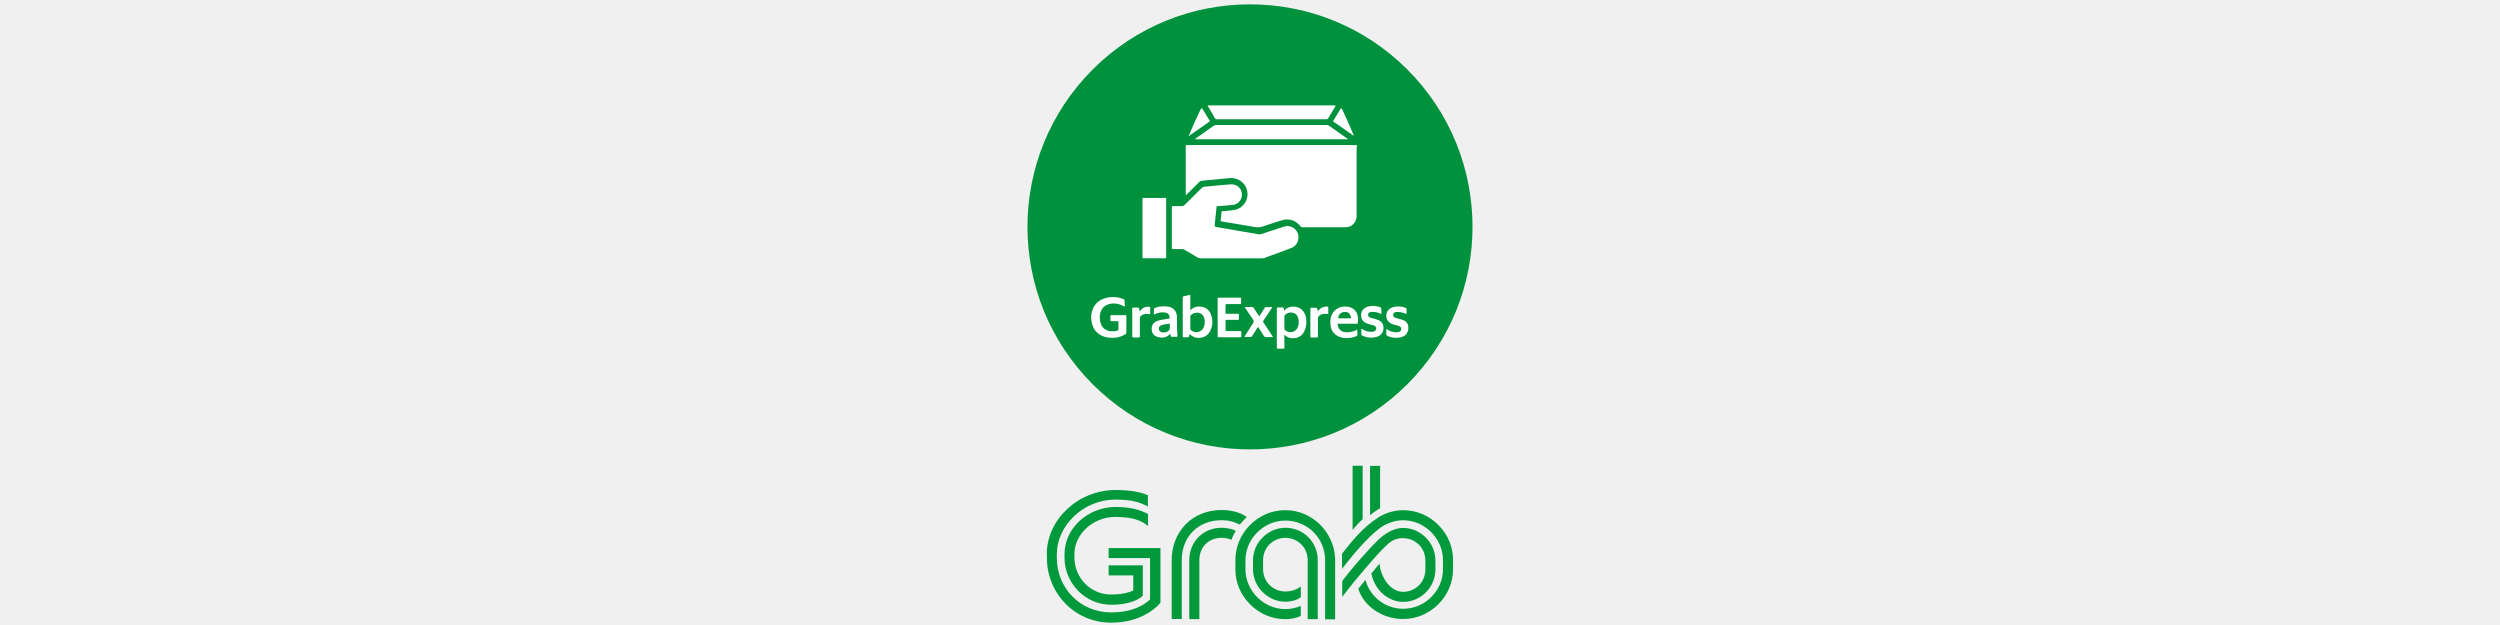
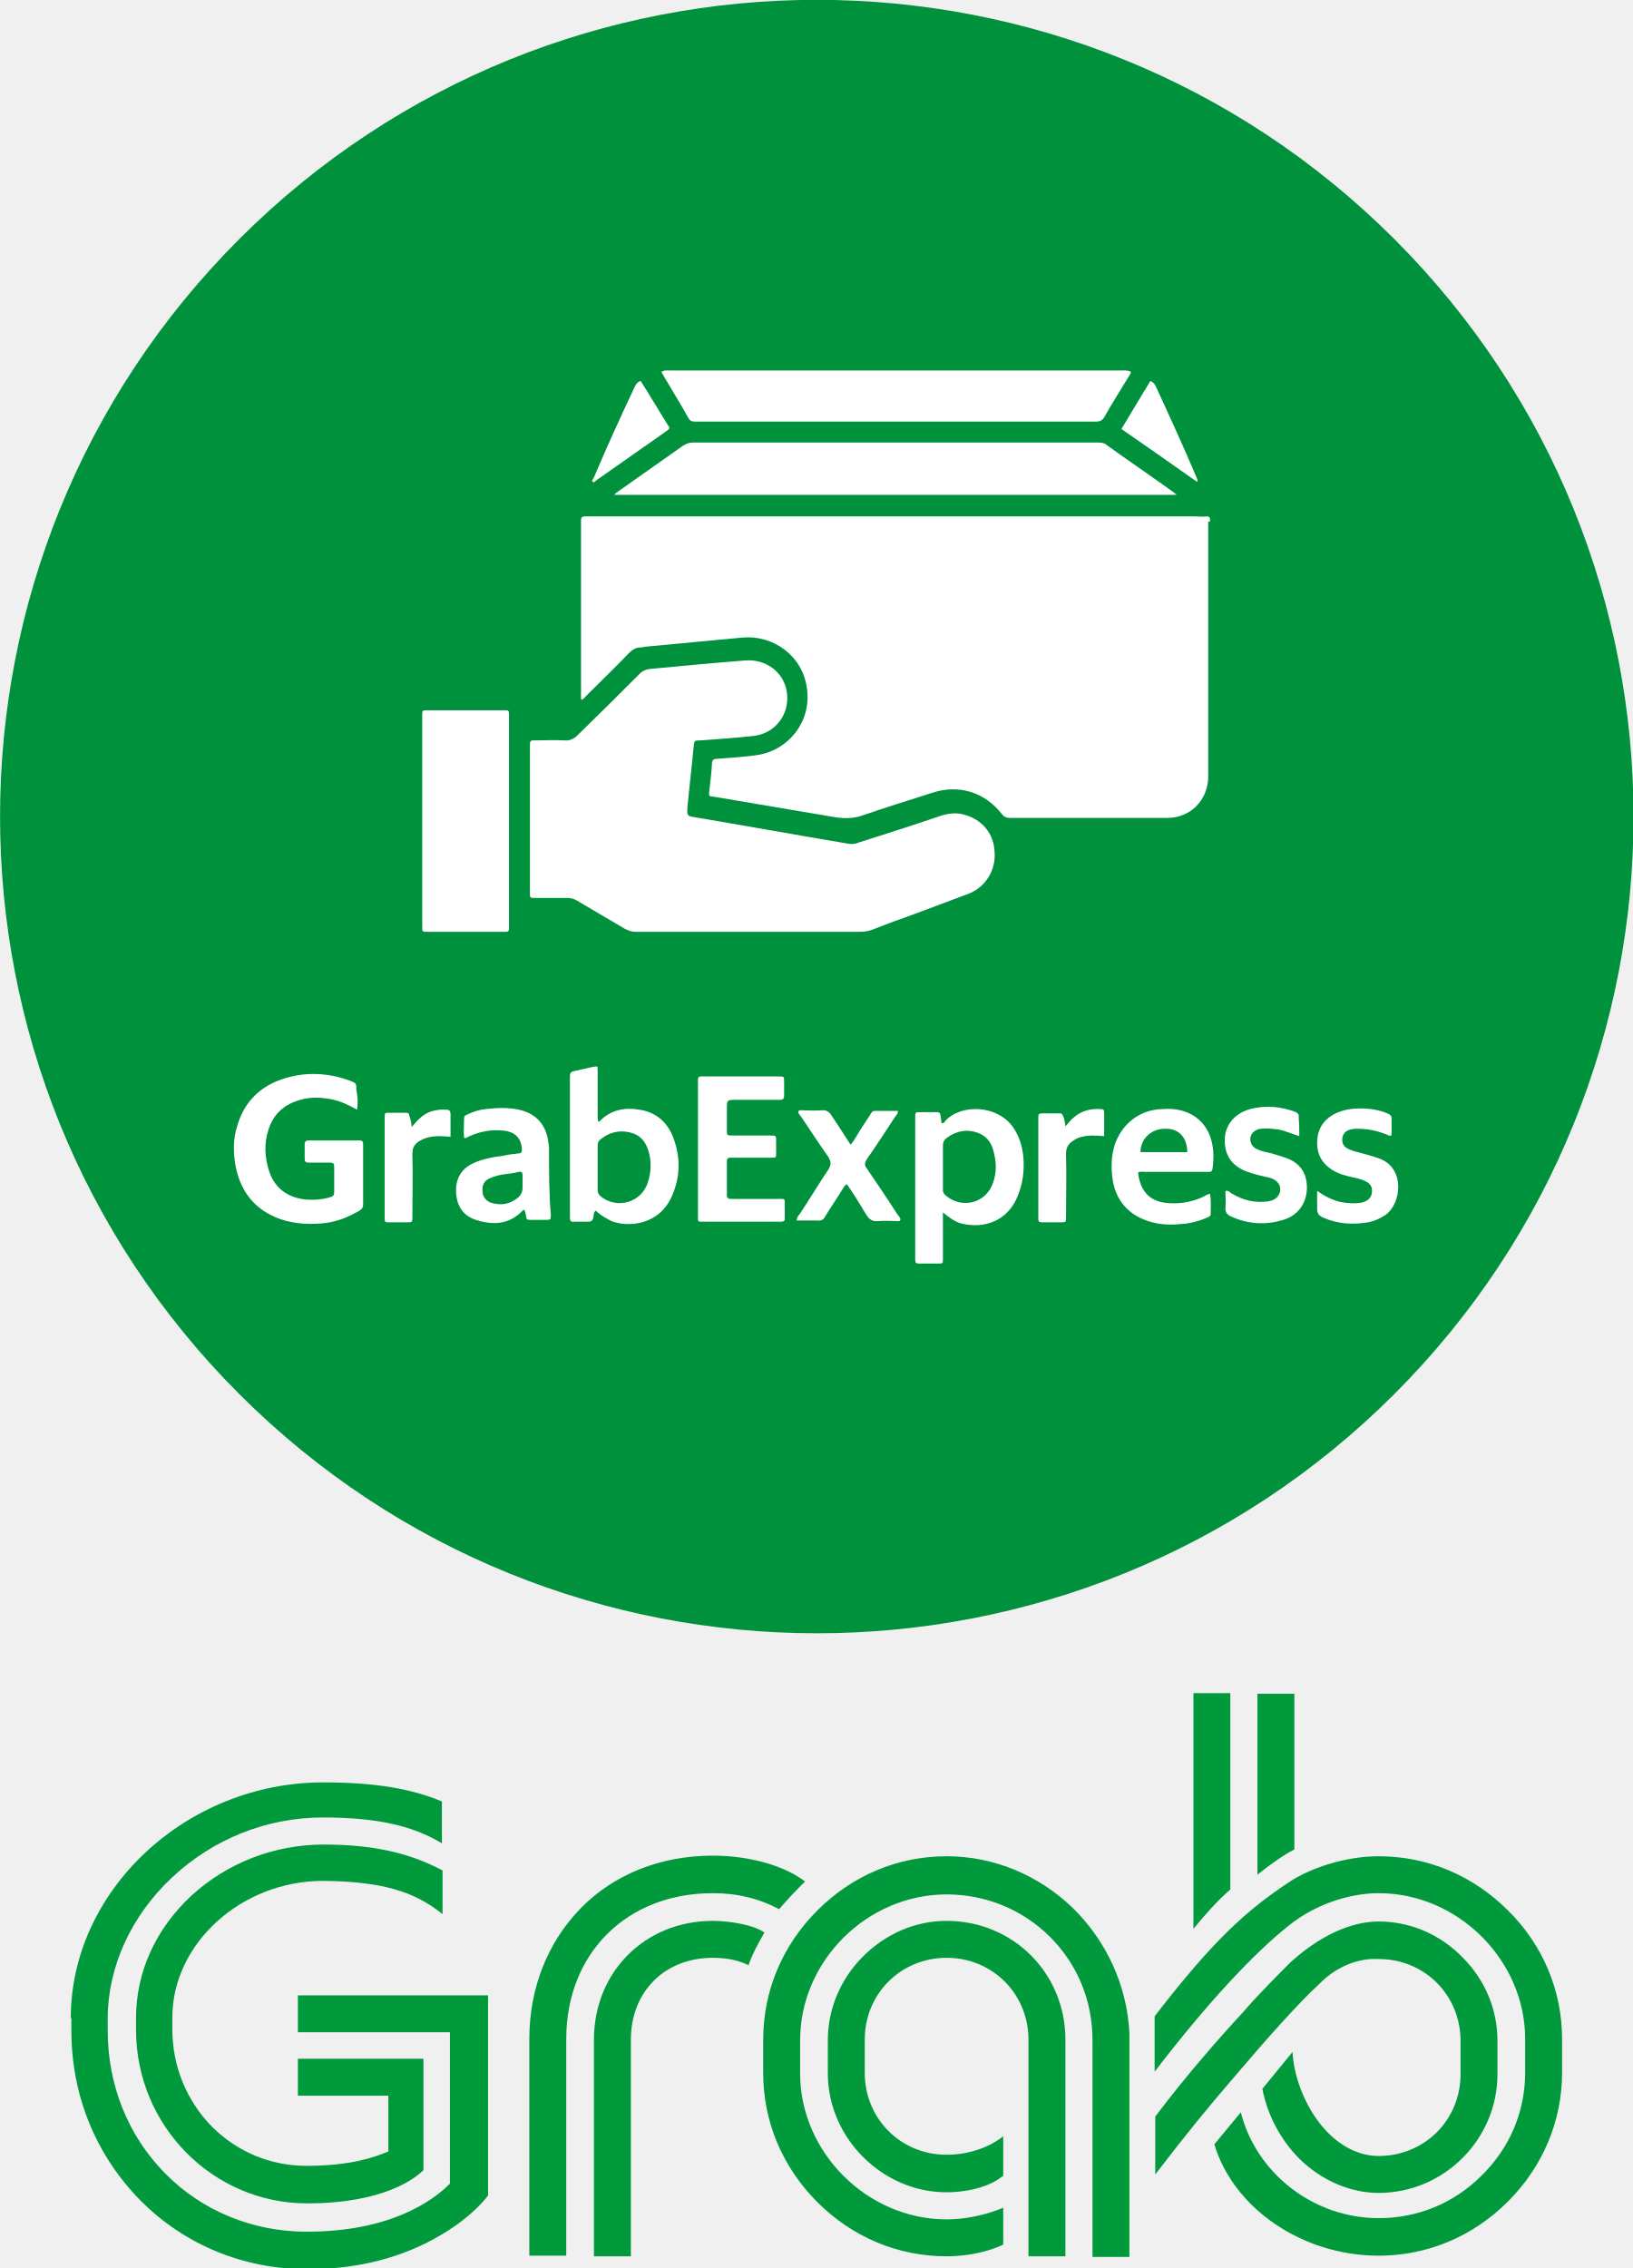
- <svg xmlns="http://www.w3.org/2000/svg" version="1.1" id="GrabExpress" x="0px" y="0px" width="100" height="25" viewBox="0 0 100 25" xml:space="preserve">
-   <defs id="defs47" />
-   <style type="text/css" id="style2">
+ <svg xmlns="http://www.w3.org/2000/svg" version="1.1" id="GrabExpress" x="0px" y="0px" width="265.3px" height="368.5px" viewBox="0 0 265.3 368.5" style="enable-background:new 0 0 265.3 368.5;" xml:space="preserve">
+   <style type="text/css">
	.st0{fill:#00913D;}
	.st1{fill:#FFFFFF;}
	.st2{fill:#009A3C;}
</style>
-   <g id="g3855" transform="translate(40.79632,-0.5855403)">
-     <circle style="fill:#00913d;stroke-width:0.067" r="8.901" id="ellipse4" cy="13.339" cx="-0.323" class="st0" transform="rotate(-45)" />
-     <path style="fill:#ffffff;stroke-width:0.067" id="path6" d="M 4.193,12.856 C 4.099,12.802 4.011,12.762 3.911,12.742 3.797,12.721 3.689,12.715 3.575,12.748 c -0.174,0.047 -0.295,0.154 -0.349,0.329 -0.047,0.148 -0.04,0.295 0.007,0.443 0.06,0.195 0.208,0.295 0.402,0.315 0.094,0.007 0.181,0 0.268,-0.027 0.027,-0.007 0.04,-0.02 0.04,-0.054 0,-0.094 0,-0.181 0,-0.275 0,-0.034 -0.007,-0.047 -0.047,-0.047 -0.074,0 -0.154,0 -0.228,0 -0.04,0 -0.047,-0.013 -0.047,-0.047 0,-0.047 0,-0.101 0,-0.148 0,-0.027 0.007,-0.047 0.04,-0.047 0.188,0 0.376,0 0.557,0 0.034,0 0.04,0.013 0.04,0.047 0,0.08 0,0.168 0,0.248 0,0.134 0,0.262 0,0.396 0,0.034 -0.007,0.054 -0.04,0.074 -0.114,0.067 -0.228,0.114 -0.362,0.134 -0.168,0.02 -0.335,0.013 -0.496,-0.04 C 3.072,13.949 2.911,13.734 2.864,13.439 c -0.02,-0.134 -0.02,-0.268 0.02,-0.396 0.067,-0.248 0.228,-0.423 0.463,-0.51 0.255,-0.094 0.516,-0.087 0.771,0.007 0.067,0.027 0.067,0.027 0.067,0.101 0.013,0.067 0.02,0.134 0.007,0.215 z" class="st1" />
-     <path style="fill:#ffffff;stroke-width:0.067" id="path8" d="m 4.789,13.043 c 0.034,-0.034 0.054,-0.067 0.08,-0.087 0.08,-0.08 0.181,-0.107 0.295,-0.101 0.034,0 0.047,0.013 0.047,0.054 0,0.08 0,0.154 0,0.241 -0.087,-0.007 -0.161,-0.013 -0.241,0.007 -0.034,0.007 -0.06,0.02 -0.087,0.034 -0.06,0.034 -0.087,0.074 -0.087,0.148 0.007,0.228 0,0.456 0,0.684 0,0.06 0,0.06 -0.06,0.06 -0.054,0 -0.107,0 -0.168,0 -0.08,0 -0.074,0.007 -0.074,-0.074 0,-0.255 0,-0.51 0,-0.758 0,-0.107 0,-0.208 0,-0.315 0,-0.047 0,-0.047 0.054,-0.047 0.06,0 0.114,0 0.174,0 0.027,0 0.04,0.007 0.04,0.034 0.013,0.027 0.02,0.067 0.027,0.121 z" class="st1" />
-     <path style="fill:#ffffff;stroke-width:0.067" id="path10" d="m 6.285,13.298 c 0,-0.027 0,-0.054 -0.007,-0.08 C 6.258,13.023 6.144,12.896 5.957,12.856 5.836,12.829 5.715,12.836 5.594,12.849 c -0.067,0.007 -0.134,0.027 -0.201,0.06 -0.02,0.007 -0.034,0.013 -0.034,0.04 0,0.074 -0.007,0.141 0,0.215 0.007,0 0.013,0 0.02,0 0.013,-0.007 0.027,-0.013 0.04,-0.02 0.121,-0.054 0.241,-0.074 0.369,-0.06 0.127,0.013 0.195,0.08 0.201,0.208 0,0.027 -0.007,0.04 -0.034,0.04 -0.06,0.007 -0.121,0.013 -0.174,0.027 -0.114,0.013 -0.221,0.034 -0.322,0.08 -0.134,0.06 -0.195,0.174 -0.188,0.315 0.007,0.148 0.074,0.255 0.215,0.302 0.188,0.06 0.369,0.054 0.516,-0.107 0,0 0.007,0 0.013,0 0.013,0.027 0.013,0.047 0.02,0.074 0,0.027 0.013,0.034 0.04,0.034 0.06,0 0.114,0 0.174,0 0.047,0 0.054,0 0.054,-0.054 -0.02,-0.221 -0.02,-0.463 -0.02,-0.704 z m -0.389,0.55 v 0 c -0.067,0.04 -0.148,0.047 -0.221,0.027 -0.067,-0.013 -0.107,-0.06 -0.114,-0.121 -0.007,-0.074 0.013,-0.127 0.087,-0.154 0.047,-0.02 0.094,-0.034 0.148,-0.04 0.054,-0.007 0.107,-0.013 0.161,-0.027 0.027,-0.007 0.04,0.007 0.04,0.034 0,0.027 0,0.06 0,0.087 0,0.013 0,0.027 0,0.034 0.007,0.087 -0.04,0.127 -0.101,0.161 z" class="st1" />
-     <path style="fill:#ffffff;stroke-width:0.067" id="path12" d="m 7.634,13.144 c -0.067,-0.161 -0.188,-0.262 -0.362,-0.288 -0.161,-0.027 -0.309,0 -0.429,0.121 -0.007,0.007 -0.007,0.013 -0.02,0.007 -0.007,-0.02 -0.007,-0.04 -0.007,-0.067 0,-0.154 0,-0.309 0,-0.47 0,-0.074 0.007,-0.067 -0.067,-0.054 -0.06,0.013 -0.121,0.027 -0.181,0.04 -0.04,0.007 -0.054,0.02 -0.054,0.06 0,0.51 0,1.026 0,1.536 0,0.034 0.007,0.054 0.047,0.047 0.047,0 0.101,0 0.148,0 0.034,0 0.054,-0.007 0.06,-0.047 0.007,-0.027 0,-0.054 0.027,-0.074 0.027,0.027 0.054,0.047 0.087,0.067 0.034,0.02 0.067,0.04 0.101,0.054 0.208,0.067 0.51,0.013 0.637,-0.268 0.101,-0.221 0.101,-0.443 0.013,-0.664 z m -0.268,0.496 v 0 c -0.067,0.228 -0.342,0.309 -0.523,0.154 -0.02,-0.02 -0.027,-0.04 -0.027,-0.06 0,-0.08 0,-0.161 0,-0.241 0,-0.08 0,-0.161 0,-0.241 0,-0.034 0.007,-0.054 0.034,-0.074 0.107,-0.087 0.235,-0.107 0.362,-0.06 0.101,0.04 0.141,0.121 0.168,0.221 0.02,0.094 0.02,0.195 -0.013,0.302 z" class="st1" />
-     <path style="fill:#ffffff;stroke-width:0.067" id="path14" d="m 7.909,13.278 c 0,-0.235 0,-0.47 0,-0.704 0,-0.013 0,-0.034 0,-0.047 0,-0.027 0.013,-0.034 0.034,-0.034 0.007,0 0.013,0 0.02,0 0.275,0 0.55,0 0.825,0 0.06,0 0.06,0 0.06,0.06 0,0.047 0,0.101 0,0.148 0,0.034 -0.013,0.047 -0.047,0.047 -0.161,0 -0.315,0 -0.476,0 -0.101,0 -0.101,0 -0.101,0.101 0,0.08 0,0.161 0,0.235 0,0.047 0,0.054 0.054,0.054 0.141,0 0.282,0 0.423,0 0.06,0 0.06,0 0.06,0.06 0,0.047 0,0.094 0,0.134 0,0.047 0,0.047 -0.054,0.047 -0.134,0 -0.268,0 -0.402,0 -0.013,0 -0.027,0 -0.04,0 -0.027,0 -0.04,0.007 -0.04,0.04 0,0.121 0,0.241 0,0.369 0,0.04 0.027,0.04 0.054,0.04 0.161,0 0.322,0 0.49,0 0.101,0 0.087,-0.013 0.087,0.087 0,0.04 0,0.074 0,0.114 0.007,0.04 -0.013,0.047 -0.047,0.047 -0.282,0 -0.57,0 -0.852,0 -0.047,0 -0.047,0 -0.047,-0.054 0,-0.255 0,-0.496 0,-0.745 z" class="st1" />
-     <path style="fill:#ffffff;stroke-width:0.067" id="path16" d="m 9.572,13.238 c 0.04,-0.047 0.067,-0.101 0.101,-0.154 0.04,-0.06 0.074,-0.114 0.114,-0.174 0.013,-0.02 0.02,-0.04 0.047,-0.04 0.087,0 0.168,0 0.255,0 0,0.034 -0.02,0.047 -0.034,0.067 -0.101,0.154 -0.201,0.309 -0.309,0.463 -0.02,0.034 -0.027,0.06 0,0.094 0.114,0.168 0.228,0.335 0.335,0.503 0.013,0.02 0.034,0.034 0.034,0.06 -0.013,0.02 -0.027,0.013 -0.047,0.013 -0.067,0 -0.127,-0.007 -0.195,0 -0.067,0.007 -0.101,-0.02 -0.134,-0.074 -0.067,-0.114 -0.134,-0.221 -0.208,-0.329 -0.027,0.013 -0.034,0.034 -0.047,0.054 -0.06,0.101 -0.127,0.195 -0.188,0.295 -0.02,0.04 -0.047,0.054 -0.094,0.047 -0.074,0 -0.148,0 -0.221,0 0.007,-0.034 0.02,-0.054 0.034,-0.067 0.107,-0.161 0.208,-0.329 0.315,-0.49 0.034,-0.054 0.027,-0.087 0,-0.134 -0.101,-0.141 -0.195,-0.288 -0.295,-0.436 -0.013,-0.02 -0.034,-0.034 -0.034,-0.06 0.013,-0.02 0.027,-0.013 0.047,-0.013 0.067,0 0.141,0.007 0.208,0 0.054,-0.007 0.087,0.02 0.114,0.067 0.074,0.107 0.134,0.208 0.201,0.309 z" class="st1" />
-     <path style="fill:#ffffff;stroke-width:0.067" id="path18" d="m 11.457,13.399 c -0.007,-0.121 -0.04,-0.241 -0.107,-0.342 -0.168,-0.255 -0.57,-0.268 -0.745,-0.08 -0.007,0.013 -0.013,0.027 -0.04,0.027 -0.007,-0.027 -0.007,-0.06 -0.013,-0.087 0,-0.02 -0.013,-0.034 -0.04,-0.034 -0.067,0 -0.134,0 -0.201,0 -0.027,0 -0.034,0.013 -0.034,0.034 0,0.013 0,0.027 0,0.04 0,0.496 0,0.993 0,1.496 0,0.013 0,0.027 0,0.04 0,0.027 0.007,0.04 0.04,0.04 0.067,0 0.141,0 0.208,0 0.054,0 0.054,0 0.054,-0.054 0,-0.141 0,-0.282 0,-0.423 0,-0.02 0,-0.047 0,-0.08 0.067,0.054 0.127,0.101 0.201,0.121 0.248,0.06 0.51,-0.027 0.617,-0.309 0.054,-0.134 0.067,-0.262 0.06,-0.389 z m -0.329,0.241 v 0 c -0.067,0.228 -0.335,0.309 -0.523,0.148 -0.02,-0.02 -0.027,-0.034 -0.027,-0.06 0,-0.08 0,-0.168 0,-0.248 0,-0.08 0,-0.161 0,-0.235 0,-0.034 0.013,-0.06 0.04,-0.08 0.107,-0.08 0.228,-0.101 0.349,-0.054 0.101,0.04 0.148,0.121 0.168,0.221 0.027,0.101 0.027,0.208 -0.007,0.309 z" class="st1" />
-     <path style="fill:#ffffff;stroke-width:0.067" id="path20" d="m 11.913,13.037 c 0.034,-0.034 0.054,-0.067 0.08,-0.087 0.087,-0.08 0.188,-0.107 0.302,-0.101 0.02,0 0.04,0 0.04,0.034 0,0.087 0,0.168 0,0.262 -0.087,-0.007 -0.161,-0.013 -0.241,0.007 -0.027,0.007 -0.054,0.013 -0.08,0.034 -0.06,0.034 -0.094,0.074 -0.094,0.154 0.007,0.228 0,0.456 0,0.684 0,0.06 0,0.06 -0.06,0.06 -0.067,0 -0.134,0 -0.201,0 -0.027,0 -0.04,-0.007 -0.04,-0.034 0,-0.013 0,-0.034 0,-0.047 0,-0.342 0,-0.684 0,-1.026 0,-0.013 0,-0.034 0,-0.047 0,-0.02 0.007,-0.034 0.034,-0.034 0.067,0 0.134,0 0.201,0 0.02,0 0.027,0.007 0.034,0.027 0.013,0.02 0.02,0.06 0.027,0.114 z" class="st1" />
-     <path style="fill:#ffffff;stroke-width:0.067" id="path22" d="m 13.469,13.097 c -0.054,-0.107 -0.141,-0.181 -0.255,-0.221 -0.08,-0.027 -0.161,-0.034 -0.248,-0.027 -0.228,0.007 -0.416,0.141 -0.503,0.356 -0.047,0.121 -0.054,0.248 -0.04,0.376 0.027,0.262 0.181,0.436 0.436,0.503 0.127,0.034 0.248,0.027 0.376,0.013 0.08,-0.013 0.154,-0.034 0.228,-0.067 0.013,-0.007 0.034,-0.013 0.034,-0.034 0,-0.074 0.007,-0.148 -0.007,-0.221 -0.007,0 -0.013,0 -0.013,0 -0.02,0.007 -0.034,0.013 -0.054,0.027 -0.114,0.054 -0.235,0.08 -0.362,0.074 -0.215,-0.007 -0.329,-0.114 -0.356,-0.335 0.027,-0.013 0.054,-0.007 0.074,-0.007 0.221,0 0.443,0 0.657,0 0.013,0 0.034,0 0.047,0 0.02,0 0.027,-0.007 0.034,-0.034 0.02,-0.141 0.013,-0.275 -0.047,-0.402 z m -0.738,0.221 v 0 c 0,-0.148 0.121,-0.262 0.282,-0.255 0.141,0 0.228,0.101 0.228,0.255 -0.174,0 -0.342,0 -0.51,0 z" class="st1" />
-     <path style="fill:#ffffff;stroke-width:0.067" id="path24" d="m 14.462,13.144 c -0.087,-0.027 -0.154,-0.06 -0.235,-0.074 -0.06,-0.007 -0.127,-0.013 -0.188,-0.007 -0.087,0.013 -0.134,0.087 -0.101,0.161 0.013,0.034 0.04,0.054 0.074,0.067 0.047,0.02 0.094,0.027 0.148,0.04 0.067,0.02 0.141,0.04 0.201,0.067 0.107,0.054 0.168,0.134 0.181,0.255 0.02,0.188 -0.074,0.349 -0.255,0.402 -0.195,0.06 -0.389,0.047 -0.577,-0.04 -0.04,-0.02 -0.054,-0.047 -0.054,-0.087 0.007,-0.06 0,-0.121 0,-0.188 0.034,-0.007 0.047,0.013 0.067,0.027 0.121,0.074 0.255,0.107 0.396,0.087 0.04,-0.007 0.08,-0.02 0.107,-0.054 0.047,-0.06 0.034,-0.141 -0.034,-0.181 -0.034,-0.02 -0.067,-0.027 -0.101,-0.034 -0.06,-0.013 -0.114,-0.027 -0.174,-0.047 -0.188,-0.06 -0.275,-0.181 -0.268,-0.369 0.007,-0.161 0.121,-0.288 0.302,-0.329 0.154,-0.034 0.309,-0.02 0.456,0.034 0.034,0.013 0.054,0.027 0.047,0.067 0.007,0.067 0.007,0.127 0.007,0.201 z" class="st1" />
-     <path style="fill:#ffffff;stroke-width:0.067" id="path26" d="m 14.656,13.741 c 0.087,0.06 0.168,0.101 0.255,0.121 0.074,0.013 0.154,0.02 0.228,0.007 0.067,-0.013 0.107,-0.054 0.114,-0.107 0.007,-0.06 -0.013,-0.101 -0.074,-0.127 -0.054,-0.027 -0.107,-0.034 -0.161,-0.047 -0.054,-0.013 -0.107,-0.027 -0.161,-0.054 -0.127,-0.067 -0.201,-0.168 -0.201,-0.315 0,-0.148 0.067,-0.255 0.201,-0.322 0.087,-0.04 0.174,-0.054 0.268,-0.054 0.101,0 0.201,0.013 0.295,0.054 0.034,0.013 0.047,0.027 0.047,0.06 0,0.04 0,0.087 0,0.127 0,0.067 0,0.067 -0.06,0.04 -0.101,-0.04 -0.201,-0.06 -0.309,-0.06 -0.027,0 -0.047,0 -0.074,0.007 -0.06,0.013 -0.087,0.047 -0.094,0.094 -0.007,0.06 0.013,0.094 0.067,0.121 0.034,0.013 0.067,0.027 0.101,0.034 0.074,0.02 0.154,0.04 0.228,0.067 0.295,0.101 0.248,0.496 0.074,0.617 -0.06,0.04 -0.121,0.067 -0.188,0.08 -0.168,0.027 -0.335,0.02 -0.496,-0.054 -0.04,-0.02 -0.06,-0.04 -0.06,-0.094 0,-0.06 0,-0.121 0,-0.195 z" class="st1" />
-     <path style="fill:#ffffff;stroke-width:0.067" id="path28" d="m 13.489,6.423 c 0,-0.02 -0.007,-0.034 -0.034,-0.034 -0.047,0.007 -0.094,0 -0.134,0 -2.193,0 -4.387,0 -6.58,0 -0.02,0 -0.04,0 -0.067,0 -0.027,0 -0.04,0.013 -0.04,0.04 0,0.013 0,0.027 0,0.04 0,0.617 0,1.227 0,1.845 0,0.02 0,0.047 0,0.067 0.007,0 0.013,0.007 0.013,0.007 0.013,-0.013 0.027,-0.02 0.034,-0.034 0.161,-0.161 0.322,-0.315 0.476,-0.476 0.034,-0.034 0.074,-0.06 0.121,-0.06 0.013,0 0.027,0 0.04,-0.007 0.356,-0.034 0.711,-0.067 1.067,-0.101 0.349,-0.034 0.664,0.201 0.711,0.55 0.054,0.369 -0.201,0.664 -0.51,0.724 -0.074,0.013 -0.148,0.02 -0.221,0.027 -0.087,0.007 -0.174,0.013 -0.255,0.02 -0.02,0 -0.04,0.007 -0.047,0.034 -0.007,0.114 -0.02,0.228 -0.034,0.342 0,0.02 0,0.034 0.027,0.034 0.013,0 0.034,0.007 0.047,0.007 0.436,0.074 0.872,0.148 1.308,0.221 0.094,0.013 0.195,0.013 0.288,-0.02 0.255,-0.087 0.51,-0.168 0.765,-0.248 0.288,-0.094 0.57,-0.007 0.758,0.235 0.027,0.034 0.054,0.04 0.087,0.04 0.268,0 0.53,0 0.798,0 0.302,0 0.61,0 0.912,0 0.248,0 0.436,-0.181 0.449,-0.429 0,-0.027 0,-0.047 0,-0.074 0,-0.912 0,-1.818 0,-2.73 0.02,0.013 0.02,0 0.02,-0.02 z" class="st1" />
-     <path style="fill:#ffffff;stroke-width:0.067" id="path30" d="M 10.793,9.636 C 10.712,9.616 10.625,9.629 10.545,9.656 10.249,9.757 9.954,9.851 9.659,9.945 9.626,9.958 9.592,9.965 9.552,9.958 8.995,9.864 8.438,9.763 7.882,9.67 7.788,9.656 7.788,9.649 7.795,9.555 c 0.02,-0.221 0.047,-0.436 0.067,-0.657 0.007,-0.067 0.007,-0.067 0.074,-0.067 C 8.123,8.818 8.311,8.804 8.499,8.784 8.754,8.764 8.921,8.536 8.874,8.288 8.834,8.08 8.646,7.946 8.432,7.959 c -0.349,0.027 -0.698,0.06 -1.053,0.094 -0.04,0.007 -0.074,0.02 -0.101,0.047 -0.228,0.228 -0.449,0.449 -0.677,0.671 -0.04,0.04 -0.087,0.067 -0.148,0.06 -0.107,-0.007 -0.215,0 -0.322,0 -0.047,0 -0.054,0 -0.054,0.054 0,0.537 0,1.073 0,1.61 0,0.054 0,0.054 0.06,0.054 0.114,0 0.228,0 0.342,0 0.04,0 0.074,0.007 0.107,0.027 0.174,0.101 0.349,0.208 0.523,0.309 0.04,0.02 0.074,0.034 0.121,0.034 0.409,0 0.818,0 1.227,0 0.409,0 0.812,0 1.221,0 0.04,0 0.08,-0.007 0.121,-0.02 0.154,-0.06 0.315,-0.121 0.47,-0.174 0.195,-0.074 0.396,-0.148 0.59,-0.221 0.188,-0.074 0.295,-0.262 0.282,-0.449 -0.007,-0.215 -0.148,-0.369 -0.349,-0.416 z" class="st1" />
-     <path style="fill:#ffffff;stroke-width:0.067" id="path32" d="m 12.268,5.585 c -1.469,0 -2.945,0 -4.414,0 -0.04,0 -0.074,0.013 -0.107,0.034 -0.235,0.168 -0.47,0.329 -0.704,0.496 -0.013,0.013 -0.034,0.02 -0.047,0.04 2.046,0 4.085,0 6.131,0 -0.02,-0.013 -0.027,-0.02 -0.034,-0.027 -0.241,-0.174 -0.49,-0.342 -0.731,-0.516 -0.02,-0.02 -0.054,-0.027 -0.094,-0.027 z" class="st1" />
-     <path style="fill:#ffffff;stroke-width:0.067" id="path34" d="m 7.808,5.323 c 0.02,0.034 0.047,0.034 0.074,0.034 1.456,0 2.911,0 4.367,0 0.04,0 0.067,-0.013 0.087,-0.047 0.087,-0.154 0.181,-0.302 0.275,-0.456 0.007,-0.013 0.02,-0.02 0.013,-0.04 -0.04,-0.02 -0.08,-0.013 -0.121,-0.013 -1.073,0 -2.146,0 -3.226,0 -0.55,0 -1.107,0 -1.657,0 -0.04,0 -0.074,-0.007 -0.107,0.013 0,0.007 0,0.013 0.007,0.02 0.094,0.161 0.195,0.322 0.288,0.49 z" class="st1" />
-     <path style="fill:#ffffff;stroke-width:0.067" id="path36" d="m 5.789,8.502 c -0.275,0 -0.55,0 -0.825,0 -0.06,0 -0.06,0 -0.06,0.06 0,0.765 0,1.529 0,2.294 0,0.06 0,0.06 0.06,0.06 0.275,0 0.55,0 0.825,0 0.007,0 0.02,0 0.027,0 0.027,0 0.034,-0.013 0.034,-0.034 0,-0.013 0,-0.034 0,-0.047 0,-0.376 0,-0.751 0,-1.127 0,-0.382 0,-0.765 0,-1.147 0,-0.06 0,-0.06 -0.06,-0.06 z" class="st1" />
-     <path style="fill:#ffffff;stroke-width:0.067" id="path38" d="m 13.348,6.014 c 0.007,-0.02 0.007,-0.027 0,-0.034 -0.141,-0.335 -0.295,-0.671 -0.449,-1.006 -0.013,-0.027 -0.027,-0.047 -0.06,-0.06 -0.107,0.174 -0.208,0.349 -0.315,0.523 0.282,0.195 0.55,0.382 0.825,0.577 z" class="st1" />
-     <path style="fill:#ffffff;stroke-width:0.067" id="path40" d="M 6.795,6 C 7.05,5.819 7.305,5.645 7.56,5.464 7.607,5.43 7.607,5.43 7.573,5.383 7.499,5.263 7.426,5.142 7.352,5.021 7.332,4.988 7.305,4.947 7.285,4.914 7.244,4.927 7.231,4.954 7.218,4.981 7.063,5.31 6.909,5.645 6.768,5.98 c -0.007,0.007 -0.02,0.02 -0.007,0.034 0.013,0.007 0.027,0 0.034,-0.013 z" class="st1" />
-     <path style="fill:#009a3c;stroke-width:0.067" id="path42" d="m 14.006,21.193 v -1.972 h 0.402 v 1.697 c -0.107,0.054 -0.262,0.161 -0.402,0.275 z m -0.698,0.59 v 0 c 0.121,-0.148 0.255,-0.302 0.402,-0.429 V 19.214 h -0.402 z m -4.689,1.57 v 0 c 0,0.53 0.208,1.026 0.59,1.409 0.382,0.382 0.879,0.59 1.409,0.59 0.221,0 0.449,-0.047 0.617,-0.127 v -0.402 c -0.188,0.08 -0.416,0.127 -0.617,0.127 -0.865,0 -1.596,-0.731 -1.596,-1.59 V 22.998 c 0,-0.865 0.731,-1.59 1.596,-1.59 0.429,0 0.832,0.168 1.127,0.463 0.302,0.302 0.463,0.698 0.463,1.127 v 2.361 h 0.402 v -2.442 c -0.027,-0.516 -0.248,-0.999 -0.617,-1.362 -0.376,-0.362 -0.865,-0.563 -1.375,-0.563 -0.53,0 -1.026,0.208 -1.409,0.59 -0.382,0.382 -0.59,0.879 -0.59,1.409 z m 6.057,-0.966 c -0.208,0.188 -0.584,0.61 -0.885,0.966 -0.335,0.389 -0.543,0.644 -0.899,1.107 v -0.631 c 0.322,-0.429 0.698,-0.859 0.959,-1.14 0.154,-0.181 0.409,-0.436 0.516,-0.543 v 0 c 0.402,-0.362 0.745,-0.443 0.959,-0.443 0.335,0 0.664,0.134 0.912,0.389 0.248,0.248 0.382,0.57 0.382,0.912 v 0.362 c 0,0.711 -0.584,1.295 -1.295,1.295 -0.295,0 -0.584,-0.121 -0.818,-0.329 -0.228,-0.208 -0.389,-0.496 -0.449,-0.805 l 0.329,-0.402 c 0.013,0.255 0.121,0.543 0.282,0.758 0.181,0.241 0.416,0.376 0.657,0.376 0.496,0 0.892,-0.389 0.892,-0.892 v -0.362 c 0,-0.496 -0.389,-0.892 -0.892,-0.892 -0.228,-0.013 -0.47,0.087 -0.651,0.275 z M 5.125,21.622 v 0 -0.476 c -0.369,-0.195 -0.765,-0.282 -1.295,-0.282 -0.543,0 -1.053,0.201 -1.442,0.557 -0.389,0.362 -0.604,0.832 -0.604,1.335 v 0.127 c 0,1.046 0.838,1.892 1.865,1.892 0.838,0 1.181,-0.275 1.268,-0.362 V 23.199 H 3.549 v 0.402 h 0.986 v 0.61 h -0.007 c -0.127,0.054 -0.389,0.154 -0.885,0.154 -0.396,0 -0.758,-0.154 -1.033,-0.429 C 2.335,23.655 2.18,23.279 2.18,22.877 v -0.127 c 0,-0.805 0.751,-1.489 1.643,-1.489 0.624,0.007 0.986,0.107 1.301,0.362 z m 2.945,0.476 c -0.523,0 -0.892,0.369 -0.892,0.892 V 25.352 H 6.775 v -2.361 c 0,-0.738 0.557,-1.295 1.295,-1.295 0.195,0 0.456,0.047 0.563,0.127 -0.074,0.127 -0.127,0.228 -0.174,0.356 -0.107,-0.054 -0.235,-0.08 -0.389,-0.08 z m -6.996,0.657 c 0,-1.395 1.261,-2.569 2.75,-2.569 0.563,0 0.959,0.067 1.295,0.208 v 0.456 C 4.796,20.657 4.4,20.569 3.824,20.569 c -0.617,0 -1.201,0.235 -1.65,0.657 -0.443,0.416 -0.698,0.973 -0.698,1.536 v 0.127 c 0,0.597 0.221,1.147 0.624,1.556 0.402,0.409 0.952,0.637 1.543,0.637 0.906,0 1.368,-0.329 1.563,-0.523 v 0 -1.65 H 3.549 v -0.402 h 2.073 v 2.18 c -0.013,0.02 -0.168,0.228 -0.51,0.429 -0.416,0.248 -0.906,0.376 -1.462,0.376 -0.691,0 -1.342,-0.268 -1.818,-0.751 C 1.348,24.252 1.08,23.601 1.08,22.897 V 22.756 Z M 11.913,25.352 h -0.402 v -2.361 c 0,-0.496 -0.389,-0.892 -0.892,-0.892 -0.496,0 -0.892,0.389 -0.892,0.892 v 0.362 c 0,0.496 0.389,0.892 0.892,0.892 0.228,0 0.456,-0.074 0.617,-0.201 v 0.429 c -0.161,0.134 -0.423,0.181 -0.617,0.181 -0.704,0 -1.295,-0.597 -1.295,-1.295 V 22.998 c 0,-0.335 0.134,-0.664 0.382,-0.912 0.248,-0.248 0.57,-0.389 0.912,-0.389 0.724,0 1.295,0.57 1.295,1.295 z M 8.07,21.394 c -0.939,0 -1.596,0.657 -1.596,1.59 v 2.361 H 6.071 v -2.361 c 0,-0.557 0.201,-1.06 0.563,-1.429 0.362,-0.369 0.872,-0.57 1.435,-0.57 0.396,0 0.778,0.107 1.006,0.282 -0.074,0.074 -0.181,0.181 -0.282,0.302 C 8.579,21.455 8.345,21.394 8.07,21.394 Z m 8.666,0.188 v 0 c -0.382,-0.382 -0.879,-0.59 -1.409,-0.59 -0.382,0 -0.771,0.141 -0.986,0.288 -0.443,0.295 -0.805,0.61 -1.456,1.456 v 0.604 c 0.55,-0.718 1.073,-1.288 1.476,-1.603 0.262,-0.208 0.631,-0.342 0.966,-0.342 0.865,0 1.596,0.731 1.596,1.59 v 0.362 c 0,0.429 -0.168,0.825 -0.476,1.127 -0.302,0.302 -0.698,0.463 -1.12,0.463 -0.711,0 -1.335,-0.49 -1.503,-1.154 l -0.288,0.349 c 0.208,0.698 0.959,1.214 1.791,1.214 0.53,0 1.026,-0.208 1.409,-0.59 0.382,-0.382 0.59,-0.879 0.59,-1.409 v -0.362 c 0,-0.523 -0.208,-1.026 -0.59,-1.402 z" class="st2" />
-   </g>
+   <ellipse transform="matrix(0.7071 -0.7071 0.7071 0.7071 -54.9556 132.6742)" class="st0" cx="132.7" cy="132.7" rx="132.7" ry="132.7" />
+   <path class="st1" d="M58,180.3c-1.4-0.8-2.7-1.4-4.2-1.7c-1.7-0.3-3.3-0.4-5,0.1c-2.6,0.7-4.4,2.3-5.2,4.9c-0.7,2.2-0.6,4.4,0.1,6.6  c0.9,2.9,3.1,4.4,6,4.7c1.4,0.1,2.7,0,4-0.4c0.4-0.1,0.6-0.3,0.6-0.8c0-1.4,0-2.7,0-4.1c0-0.5-0.1-0.7-0.7-0.7c-1.1,0-2.3,0-3.4,0  c-0.6,0-0.7-0.2-0.7-0.7c0-0.7,0-1.5,0-2.2c0-0.4,0.1-0.7,0.6-0.7c2.8,0,5.6,0,8.3,0c0.5,0,0.6,0.2,0.6,0.7c0,1.2,0,2.5,0,3.7  c0,2,0,3.9,0,5.9c0,0.5-0.1,0.8-0.6,1.1c-1.7,1-3.4,1.7-5.4,2c-2.5,0.3-5,0.2-7.4-0.6c-4.3-1.5-6.7-4.7-7.4-9.1  c-0.3-2-0.3-4,0.3-5.9c1-3.7,3.4-6.3,6.9-7.6c3.8-1.4,7.7-1.3,11.5,0.1c1,0.4,1,0.4,1,1.5C58.1,178.1,58.2,179.1,58,180.3z" />
+   <path class="st1" d="M66.9,183.1c0.5-0.5,0.8-1,1.2-1.3c1.2-1.2,2.7-1.6,4.4-1.5c0.5,0,0.7,0.2,0.7,0.8c0,1.2,0,2.3,0,3.6  c-1.3-0.1-2.4-0.2-3.6,0.1c-0.5,0.1-0.9,0.3-1.3,0.5c-0.9,0.5-1.3,1.1-1.3,2.2c0.1,3.4,0,6.8,0,10.2c0,0.9,0,0.9-0.9,0.9  c-0.8,0-1.6,0-2.5,0c-1.2,0-1.1,0.1-1.1-1.1c0-3.8,0-7.6,0-11.3c0-1.6,0-3.1,0-4.7c0-0.7,0-0.7,0.8-0.7c0.9,0,1.7,0,2.6,0  c0.4,0,0.6,0.1,0.6,0.5C66.7,181.7,66.8,182.3,66.9,183.1z" />
+   <path class="st1" d="M89.2,186.9c0-0.4,0-0.8-0.1-1.2c-0.3-2.9-2-4.8-4.8-5.4c-1.8-0.4-3.6-0.3-5.4-0.1c-1,0.1-2,0.4-3,0.9  c-0.3,0.1-0.5,0.2-0.5,0.6c0,1.1-0.1,2.1,0,3.2c0.1,0,0.2,0,0.3,0c0.2-0.1,0.4-0.2,0.6-0.3c1.8-0.8,3.6-1.1,5.5-0.9  c1.9,0.2,2.9,1.2,3,3.1c0,0.4-0.1,0.6-0.5,0.6c-0.9,0.1-1.8,0.2-2.6,0.4c-1.7,0.2-3.3,0.5-4.8,1.2c-2,0.9-2.9,2.6-2.8,4.7  c0.1,2.2,1.1,3.8,3.2,4.5c2.8,0.9,5.5,0.8,7.7-1.6c0,0,0.1,0,0.2,0c0.2,0.4,0.2,0.7,0.3,1.1c0,0.4,0.2,0.5,0.6,0.5  c0.9,0,1.7,0,2.6,0c0.7,0,0.8,0,0.8-0.8C89.2,194.1,89.2,190.5,89.2,186.9L89.2,186.9z M83.4,195.1L83.4,195.1  c-1,0.6-2.2,0.7-3.3,0.4c-1-0.2-1.6-0.9-1.7-1.8c-0.1-1.1,0.2-1.9,1.3-2.3c0.7-0.3,1.4-0.5,2.2-0.6c0.8-0.1,1.6-0.2,2.4-0.4  c0.4-0.1,0.6,0.1,0.6,0.5c0,0.4,0,0.9,0,1.3c0,0.2,0,0.4,0,0.5C85,194,84.3,194.6,83.4,195.1z" />
+   <path class="st1" d="M109.3,184.6c-1-2.4-2.8-3.9-5.4-4.3c-2.4-0.4-4.6,0-6.4,1.8c-0.1,0.1-0.1,0.2-0.3,0.1c-0.1-0.3-0.1-0.6-0.1-1  c0-2.3,0-4.6,0-7c0-1.1,0.1-1-1-0.8c-0.9,0.2-1.8,0.4-2.7,0.6c-0.6,0.1-0.8,0.3-0.8,0.9c0,7.6,0,15.3,0,22.9c0,0.5,0.1,0.8,0.7,0.7  c0.7,0,1.5,0,2.2,0c0.5,0,0.8-0.1,0.9-0.7c0.1-0.4,0-0.8,0.4-1.1c0.4,0.4,0.8,0.7,1.3,1c0.5,0.3,1,0.6,1.5,0.8c3.1,1,7.6,0.2,9.5-4  C110.6,191.2,110.6,187.9,109.3,184.6L109.3,184.6z M105.3,192L105.3,192c-1,3.4-5.1,4.6-7.8,2.3c-0.3-0.3-0.4-0.6-0.4-0.9  c0-1.2,0-2.4,0-3.6c0-1.2,0-2.4,0-3.6c0-0.5,0.1-0.8,0.5-1.1c1.6-1.3,3.5-1.6,5.4-0.9c1.5,0.6,2.1,1.8,2.5,3.3  C105.8,188.9,105.8,190.4,105.3,192z" />
+   <path class="st1" d="M113.4,186.6c0-3.5,0-7,0-10.5c0-0.2,0-0.5,0-0.7c0-0.4,0.2-0.5,0.5-0.5c0.1,0,0.2,0,0.3,0c4.1,0,8.2,0,12.3,0  c0.9,0,0.9,0,0.9,0.9c0,0.7,0,1.5,0,2.2c0,0.5-0.2,0.7-0.7,0.7c-2.4,0-4.7,0-7.1,0c-1.5,0-1.5,0-1.5,1.5c0,1.2,0,2.4,0,3.5  c0,0.7,0,0.8,0.8,0.8c2.1,0,4.2,0,6.3,0c0.9,0,0.9,0,0.9,0.9c0,0.7,0,1.4,0,2c0,0.7,0,0.7-0.8,0.7c-2,0-4,0-6,0c-0.2,0-0.4,0-0.6,0  c-0.4,0-0.6,0.1-0.6,0.6c0,1.8,0,3.6,0,5.5c0,0.6,0.4,0.6,0.8,0.6c2.4,0,4.8,0,7.3,0c1.5,0,1.3-0.2,1.3,1.3c0,0.6,0,1.1,0,1.7  c0.1,0.6-0.2,0.7-0.7,0.7c-4.2,0-8.5,0-12.7,0c-0.7,0-0.7,0-0.7-0.8C113.4,193.9,113.4,190.3,113.4,186.6z" />
+   <path class="st1" d="M138.2,186c0.6-0.7,1-1.5,1.5-2.3c0.6-0.9,1.1-1.7,1.7-2.6c0.2-0.3,0.3-0.6,0.7-0.6c1.3,0,2.5,0,3.8,0  c0,0.5-0.3,0.7-0.5,1c-1.5,2.3-3,4.6-4.6,6.9c-0.3,0.5-0.4,0.9,0,1.4c1.7,2.5,3.4,5,5,7.5c0.2,0.3,0.5,0.5,0.5,0.9  c-0.2,0.3-0.4,0.2-0.7,0.2c-1,0-1.9-0.1-2.9,0c-1,0.1-1.5-0.3-2-1.1c-1-1.7-2-3.3-3.1-4.9c-0.4,0.2-0.5,0.5-0.7,0.8  c-0.9,1.5-1.9,2.9-2.8,4.4c-0.3,0.6-0.7,0.8-1.4,0.7c-1.1,0-2.2,0-3.3,0c0.1-0.5,0.3-0.8,0.5-1c1.6-2.4,3.1-4.9,4.7-7.3  c0.5-0.8,0.4-1.3,0-2c-1.5-2.1-2.9-4.3-4.4-6.5c-0.2-0.3-0.5-0.5-0.5-0.9c0.2-0.3,0.4-0.2,0.7-0.2c1,0,2.1,0.1,3.1,0  c0.8-0.1,1.3,0.3,1.7,1C136.3,183,137.2,184.5,138.2,186z" />
+   <path class="st1" d="M166.3,188.4c-0.1-1.8-0.6-3.6-1.6-5.1c-2.5-3.8-8.5-4-11.1-1.2c-0.1,0.2-0.2,0.4-0.6,0.4  c-0.1-0.4-0.1-0.9-0.2-1.3c0-0.3-0.2-0.5-0.6-0.5c-1,0-2,0-3,0c-0.4,0-0.5,0.2-0.5,0.5c0,0.2,0,0.4,0,0.6c0,7.4,0,14.8,0,22.3  c0,0.2,0,0.4,0,0.6c0,0.4,0.1,0.6,0.6,0.6c1,0,2.1,0,3.1,0c0.8,0,0.8,0,0.8-0.8c0-2.1,0-4.2,0-6.3c0-0.3,0-0.7,0-1.2  c1,0.8,1.9,1.5,3,1.8c3.7,0.9,7.6-0.4,9.2-4.6C166.2,192.2,166.4,190.3,166.3,188.4L166.3,188.4z M161.4,192L161.4,192  c-1,3.4-5,4.6-7.8,2.2c-0.3-0.3-0.4-0.5-0.4-0.9c0-1.2,0-2.5,0-3.7c0-1.2,0-2.4,0-3.5c0-0.5,0.2-0.9,0.6-1.2  c1.6-1.2,3.4-1.5,5.2-0.8c1.5,0.6,2.2,1.8,2.5,3.3C161.9,188.9,161.9,190.5,161.4,192z" />
+   <path class="st1" d="M173.1,183c0.5-0.5,0.8-1,1.2-1.3c1.3-1.2,2.8-1.6,4.5-1.5c0.3,0,0.6,0,0.6,0.5c0,1.3,0,2.5,0,3.9  c-1.3-0.1-2.4-0.2-3.6,0.1c-0.4,0.1-0.8,0.2-1.2,0.5c-0.9,0.5-1.4,1.1-1.4,2.3c0.1,3.4,0,6.8,0,10.2c0,0.9,0,0.9-0.9,0.9  c-1,0-2,0-3,0c-0.4,0-0.6-0.1-0.6-0.5c0-0.2,0-0.5,0-0.7c0-5.1,0-10.2,0-15.3c0-0.2,0-0.5,0-0.7c0-0.3,0.1-0.5,0.5-0.5c1,0,2,0,3,0  c0.3,0,0.4,0.1,0.5,0.4C172.9,181.6,173,182.2,173.1,183z" />
+   <path class="st1" d="M196.3,183.9c-0.8-1.6-2.1-2.7-3.8-3.3c-1.2-0.4-2.4-0.5-3.7-0.4c-3.4,0.1-6.2,2.1-7.5,5.3  c-0.7,1.8-0.8,3.7-0.6,5.6c0.4,3.9,2.7,6.5,6.5,7.5c1.9,0.5,3.7,0.4,5.6,0.2c1.2-0.2,2.3-0.5,3.4-1c0.2-0.1,0.5-0.2,0.5-0.5  c0-1.1,0.1-2.2-0.1-3.3c-0.1,0-0.2,0-0.2,0c-0.3,0.1-0.5,0.2-0.8,0.4c-1.7,0.8-3.5,1.2-5.4,1.1c-3.2-0.1-4.9-1.7-5.3-5  c0.4-0.2,0.8-0.1,1.1-0.1c3.3,0,6.6,0,9.8,0c0.2,0,0.5,0,0.7,0c0.3,0,0.4-0.1,0.5-0.5C197.3,187.8,197.2,185.8,196.3,183.9  L196.3,183.9z M185.3,187.2L185.3,187.2c0-2.2,1.8-3.9,4.2-3.8c2.1,0,3.4,1.5,3.4,3.8C190.3,187.2,187.8,187.2,185.3,187.2z" />
+   <path class="st1" d="M211.1,184.6c-1.3-0.4-2.3-0.9-3.5-1.1c-0.9-0.1-1.9-0.2-2.8-0.1c-1.3,0.2-2,1.3-1.5,2.4c0.2,0.5,0.6,0.8,1.1,1  c0.7,0.3,1.4,0.4,2.2,0.6c1,0.3,2.1,0.6,3,1c1.6,0.8,2.5,2,2.7,3.8c0.3,2.8-1.1,5.2-3.8,6c-2.9,0.9-5.8,0.7-8.6-0.6  c-0.6-0.3-0.8-0.7-0.8-1.3c0.1-0.9,0-1.8,0-2.8c0.5-0.1,0.7,0.2,1,0.4c1.8,1.1,3.8,1.6,5.9,1.3c0.6-0.1,1.2-0.3,1.6-0.8  c0.7-0.9,0.5-2.1-0.5-2.7c-0.5-0.3-1-0.4-1.5-0.5c-0.9-0.2-1.7-0.4-2.6-0.7c-2.8-0.9-4.1-2.7-4-5.5c0.1-2.4,1.8-4.3,4.5-4.9  c2.3-0.5,4.6-0.3,6.8,0.5c0.5,0.2,0.8,0.4,0.7,1C211.1,182.6,211.1,183.5,211.1,184.6z" />
+   <path class="st1" d="M214,193.5c1.3,0.9,2.5,1.5,3.8,1.8c1.1,0.2,2.3,0.3,3.4,0.1c1-0.2,1.6-0.8,1.7-1.6c0.1-0.9-0.2-1.5-1.1-1.9  c-0.8-0.4-1.6-0.5-2.4-0.7c-0.8-0.2-1.6-0.4-2.4-0.8c-1.9-1-3-2.5-3-4.7c0-2.2,1-3.8,3-4.8c1.3-0.6,2.6-0.8,4-0.8  c1.5,0,3,0.2,4.4,0.8c0.5,0.2,0.7,0.4,0.7,0.9c0,0.6,0,1.3,0,1.9c0,1,0,1-0.9,0.6c-1.5-0.6-3-0.9-4.6-0.9c-0.4,0-0.7,0-1.1,0.1  c-0.9,0.2-1.3,0.7-1.4,1.4c-0.1,0.9,0.2,1.4,1,1.8c0.5,0.2,1,0.4,1.5,0.5c1.1,0.3,2.3,0.6,3.4,1c4.4,1.5,3.7,7.4,1.1,9.2  c-0.9,0.6-1.8,1-2.8,1.2c-2.5,0.4-5,0.3-7.4-0.8c-0.6-0.3-0.9-0.6-0.9-1.4C214,195.5,214,194.6,214,193.5z" />
+   <path class="st1" d="M196.6,84.4c0-0.3-0.1-0.5-0.5-0.5c-0.7,0.1-1.4,0-2,0c-32.7,0-65.4,0-98.1,0c-0.3,0-0.6,0-1,0  c-0.4,0-0.6,0.2-0.6,0.6c0,0.2,0,0.4,0,0.6c0,9.2,0,18.3,0,27.5c0,0.3,0,0.7,0,1c0.1,0,0.2,0.1,0.2,0.1c0.2-0.2,0.4-0.3,0.5-0.5  c2.4-2.4,4.8-4.7,7.1-7.1c0.5-0.5,1.1-0.9,1.8-0.9c0.2,0,0.4,0,0.6-0.1c5.3-0.5,10.6-1,15.9-1.5c5.2-0.5,9.9,3,10.6,8.2  c0.8,5.5-3,9.9-7.6,10.8c-1.1,0.2-2.2,0.3-3.3,0.4c-1.3,0.1-2.6,0.2-3.8,0.3c-0.3,0-0.6,0.1-0.7,0.5c-0.1,1.7-0.3,3.4-0.5,5.1  c0,0.3,0,0.5,0.4,0.5c0.2,0,0.5,0.1,0.7,0.1c6.5,1.1,13,2.2,19.5,3.3c1.4,0.2,2.9,0.2,4.3-0.3c3.8-1.3,7.6-2.5,11.4-3.7  c4.3-1.4,8.5-0.1,11.3,3.5c0.4,0.5,0.8,0.6,1.3,0.6c4,0,7.9,0,11.9,0c4.5,0,9.1,0,13.6,0c3.7,0,6.5-2.7,6.7-6.4c0-0.4,0-0.7,0-1.1  c0-13.6,0-27.1,0-40.7C196.6,84.9,196.6,84.7,196.6,84.4z" />
+   <path class="st1" d="M156.4,132.3c-1.2-0.3-2.5-0.1-3.7,0.3c-4.4,1.5-8.8,2.9-13.2,4.3c-0.5,0.2-1,0.3-1.6,0.2  c-8.3-1.4-16.6-2.9-24.9-4.3c-1.4-0.2-1.4-0.3-1.3-1.7c0.3-3.3,0.7-6.5,1-9.8c0.1-1,0.1-1,1.1-1c2.8-0.2,5.6-0.4,8.4-0.7  c3.8-0.3,6.3-3.7,5.6-7.4c-0.6-3.1-3.4-5.1-6.6-4.9c-5.2,0.4-10.4,0.9-15.7,1.4c-0.6,0.1-1.1,0.3-1.5,0.7c-3.4,3.4-6.7,6.7-10.1,10  c-0.6,0.6-1.3,1-2.2,0.9c-1.6-0.1-3.2,0-4.8,0c-0.7,0-0.8,0-0.8,0.8c0,8,0,16,0,24c0,0.8,0,0.8,0.9,0.8c1.7,0,3.4,0,5.1,0  c0.6,0,1.1,0.1,1.6,0.4c2.6,1.5,5.2,3.1,7.8,4.6c0.6,0.3,1.1,0.5,1.8,0.5c6.1,0,12.2,0,18.3,0c6.1,0,12.1,0,18.2,0  c0.6,0,1.2-0.1,1.8-0.3c2.3-0.9,4.7-1.8,7-2.6c2.9-1.1,5.9-2.2,8.8-3.3c2.8-1.1,4.4-3.9,4.2-6.7C161.5,135.3,159.4,133,156.4,132.3z  " />
+   <path class="st1" d="M178.4,71.9c-21.9,0-43.9,0-65.8,0c-0.6,0-1.1,0.2-1.6,0.5c-3.5,2.5-7,4.9-10.5,7.4c-0.2,0.2-0.5,0.3-0.7,0.6  c30.5,0,60.9,0,91.4,0c-0.3-0.2-0.4-0.3-0.5-0.4c-3.6-2.6-7.3-5.1-10.9-7.7C179.5,72,179,71.9,178.4,71.9z" />
+   <path class="st1" d="M111.9,68c0.3,0.5,0.7,0.5,1.1,0.5c21.7,0,43.4,0,65.1,0c0.6,0,1-0.2,1.3-0.7c1.3-2.3,2.7-4.5,4.1-6.8  c0.1-0.2,0.3-0.3,0.2-0.6c-0.6-0.3-1.2-0.2-1.8-0.2c-16,0-32,0-48.1,0c-8.2,0-16.5,0-24.7,0c-0.6,0-1.1-0.1-1.6,0.2  c0,0.1,0,0.2,0.1,0.3C109,63.1,110.5,65.5,111.9,68z" />
+   <path class="st1" d="M81.8,115.4c-4.1,0-8.2,0-12.3,0c-0.9,0-0.9,0-0.9,0.9c0,11.4,0,22.8,0,34.2c0,0.9,0,0.9,0.9,0.9  c4.1,0,8.2,0,12.3,0c0.1,0,0.3,0,0.4,0c0.4,0,0.5-0.2,0.5-0.5c0-0.2,0-0.5,0-0.7c0-5.6,0-11.2,0-16.8c0-5.7,0-11.4,0-17.1  C82.7,115.4,82.7,115.4,81.8,115.4z" />
+   <path class="st1" d="M194.5,78.3c0.1-0.3,0.1-0.4,0-0.5c-2.1-5-4.4-10-6.7-15c-0.2-0.4-0.4-0.7-0.9-0.9c-1.6,2.6-3.1,5.2-4.7,7.8  C186.4,72.6,190.4,75.4,194.5,78.3z" />
+   <path class="st1" d="M96.8,78.1c3.8-2.7,7.6-5.3,11.4-8c0.7-0.5,0.7-0.5,0.2-1.2c-1.1-1.8-2.2-3.6-3.3-5.4c-0.3-0.5-0.7-1.1-1-1.6  c-0.6,0.2-0.8,0.6-1,1c-2.3,4.9-4.6,9.9-6.7,14.9c-0.1,0.1-0.3,0.3-0.1,0.5C96.5,78.4,96.7,78.3,96.8,78.1z" />
+   <path class="st2" d="M204.3,304.6v-29.4h6v25.3C208.7,301.3,206.4,302.9,204.3,304.6L204.3,304.6z M193.9,313.4L193.9,313.4  c1.8-2.2,3.8-4.5,6-6.4v-31.9h-6V313.4L193.9,313.4z M124,336.8L124,336.8c0,7.9,3.1,15.3,8.8,21c5.7,5.7,13.1,8.8,21,8.8  c3.3,0,6.7-0.7,9.2-1.9v-6c-2.8,1.2-6.2,1.9-9.2,1.9c-12.9,0-23.8-10.9-23.8-23.7v-5.4c0-12.9,10.9-23.7,23.8-23.7  c6.4,0,12.4,2.5,16.8,6.9c4.5,4.5,6.9,10.4,6.9,16.8v35.2h6v-36.4c-0.4-7.7-3.7-14.9-9.2-20.3c-5.6-5.4-12.9-8.4-20.5-8.4  c-7.9,0-15.3,3.1-21,8.8c-5.7,5.7-8.8,13.1-8.8,21V336.8L124,336.8z M214.3,322.4c-3.1,2.8-8.7,9.1-13.2,14.4  c-5,5.8-8.1,9.6-13.4,16.5v-9.4c4.8-6.4,10.4-12.8,14.3-17c2.3-2.7,6.1-6.5,7.7-8.1l0,0c6-5.4,11.1-6.6,14.3-6.6c5,0,9.9,2,13.6,5.8  c3.7,3.7,5.7,8.5,5.7,13.6v5.4c0,10.6-8.7,19.3-19.3,19.3c-4.4,0-8.7-1.8-12.2-4.9c-3.4-3.1-5.8-7.4-6.7-12l4.9-6  c0.2,3.8,1.8,8.1,4.2,11.3c2.7,3.6,6.2,5.6,9.8,5.6c7.4,0,13.3-5.8,13.3-13.3v-5.4c0-7.4-5.8-13.3-13.3-13.3  C220.6,318.1,217,319.6,214.3,322.4L214.3,322.4L214.3,322.4z M71.9,311L71.9,311v-7.1c-5.5-2.9-11.4-4.2-19.3-4.2  c-8.1,0-15.7,3-21.5,8.3c-5.8,5.4-9,12.4-9,19.9v1.9c0,15.6,12.5,28.2,27.8,28.2c12.5,0,17.6-4.1,18.9-5.4v-18.1H48.4v6h14.7v9.1  l-0.1,0c-1.9,0.8-5.8,2.3-13.2,2.3c-5.9,0-11.3-2.3-15.4-6.4c-4.1-4.2-6.4-9.8-6.4-15.8v-1.9c0-12,11.2-22.2,24.5-22.2  C61.8,305.7,67.2,307.2,71.9,311L71.9,311z M115.8,318.1c-7.8,0-13.3,5.5-13.3,13.3v35.2h-6v-35.2c0-11,8.3-19.3,19.3-19.3  c2.9,0,6.8,0.7,8.4,1.9c-1.1,1.9-1.9,3.4-2.6,5.3C120,318.5,118.1,318.1,115.8,318.1L115.8,318.1L115.8,318.1z M11.5,327.9  c0-20.8,18.8-38.3,41-38.3c8.4,0,14.3,1,19.3,3.1v6.8c-4.8-2.9-10.7-4.2-19.3-4.2c-9.2,0-17.9,3.5-24.6,9.8  c-6.6,6.2-10.4,14.5-10.4,22.9v1.9c0,8.9,3.3,17.1,9.3,23.2c6,6.1,14.2,9.5,23,9.5c13.5,0,20.4-4.9,23.3-7.8l0,0v-24.6H48.4v-6h30.9  v32.5c-0.2,0.3-2.5,3.4-7.6,6.4c-6.2,3.7-13.5,5.6-21.8,5.6c-10.3,0-20-4-27.1-11.2c-7.2-7.3-11.2-17-11.2-27.5V327.9L11.5,327.9  L11.5,327.9z M173.1,366.6h-6v-35.2c0-7.4-5.8-13.3-13.3-13.3c-7.4,0-13.3,5.8-13.3,13.3v5.4c0,7.4,5.8,13.3,13.3,13.3  c3.4,0,6.8-1.1,9.2-3v6.4c-2.4,2-6.3,2.7-9.2,2.7c-10.5,0-19.3-8.9-19.3-19.3v-5.4c0-5,2-9.9,5.7-13.6c3.7-3.7,8.5-5.8,13.6-5.8  c10.8,0,19.3,8.5,19.3,19.3V366.6L173.1,366.6L173.1,366.6z M115.8,307.6c-14,0-23.8,9.8-23.8,23.7v35.2h-6v-35.2  c0-8.3,3-15.8,8.4-21.3c5.4-5.5,13-8.5,21.4-8.5c5.9,0,11.6,1.6,15,4.2c-1.1,1.1-2.7,2.7-4.2,4.5  C123.4,308.5,119.9,307.6,115.8,307.6L115.8,307.6L115.8,307.6z M245,310.4L245,310.4c-5.7-5.7-13.1-8.8-21-8.8  c-5.7,0-11.5,2.1-14.7,4.3c-6.6,4.4-12,9.1-21.7,21.7v9c8.2-10.7,16-19.2,22-23.9c3.9-3.1,9.4-5.1,14.4-5.1  c12.9,0,23.8,10.9,23.8,23.7v5.4c0,6.4-2.5,12.3-7.1,16.8c-4.5,4.5-10.4,6.9-16.7,6.9c-10.6,0-19.9-7.3-22.4-17.2l-4.3,5.2  c3.1,10.4,14.3,18.1,26.7,18.1c7.9,0,15.3-3.1,21-8.8c5.7-5.7,8.8-13.1,8.8-21v-5.4C253.8,323.5,250.7,316,245,310.4z" />
</svg>
